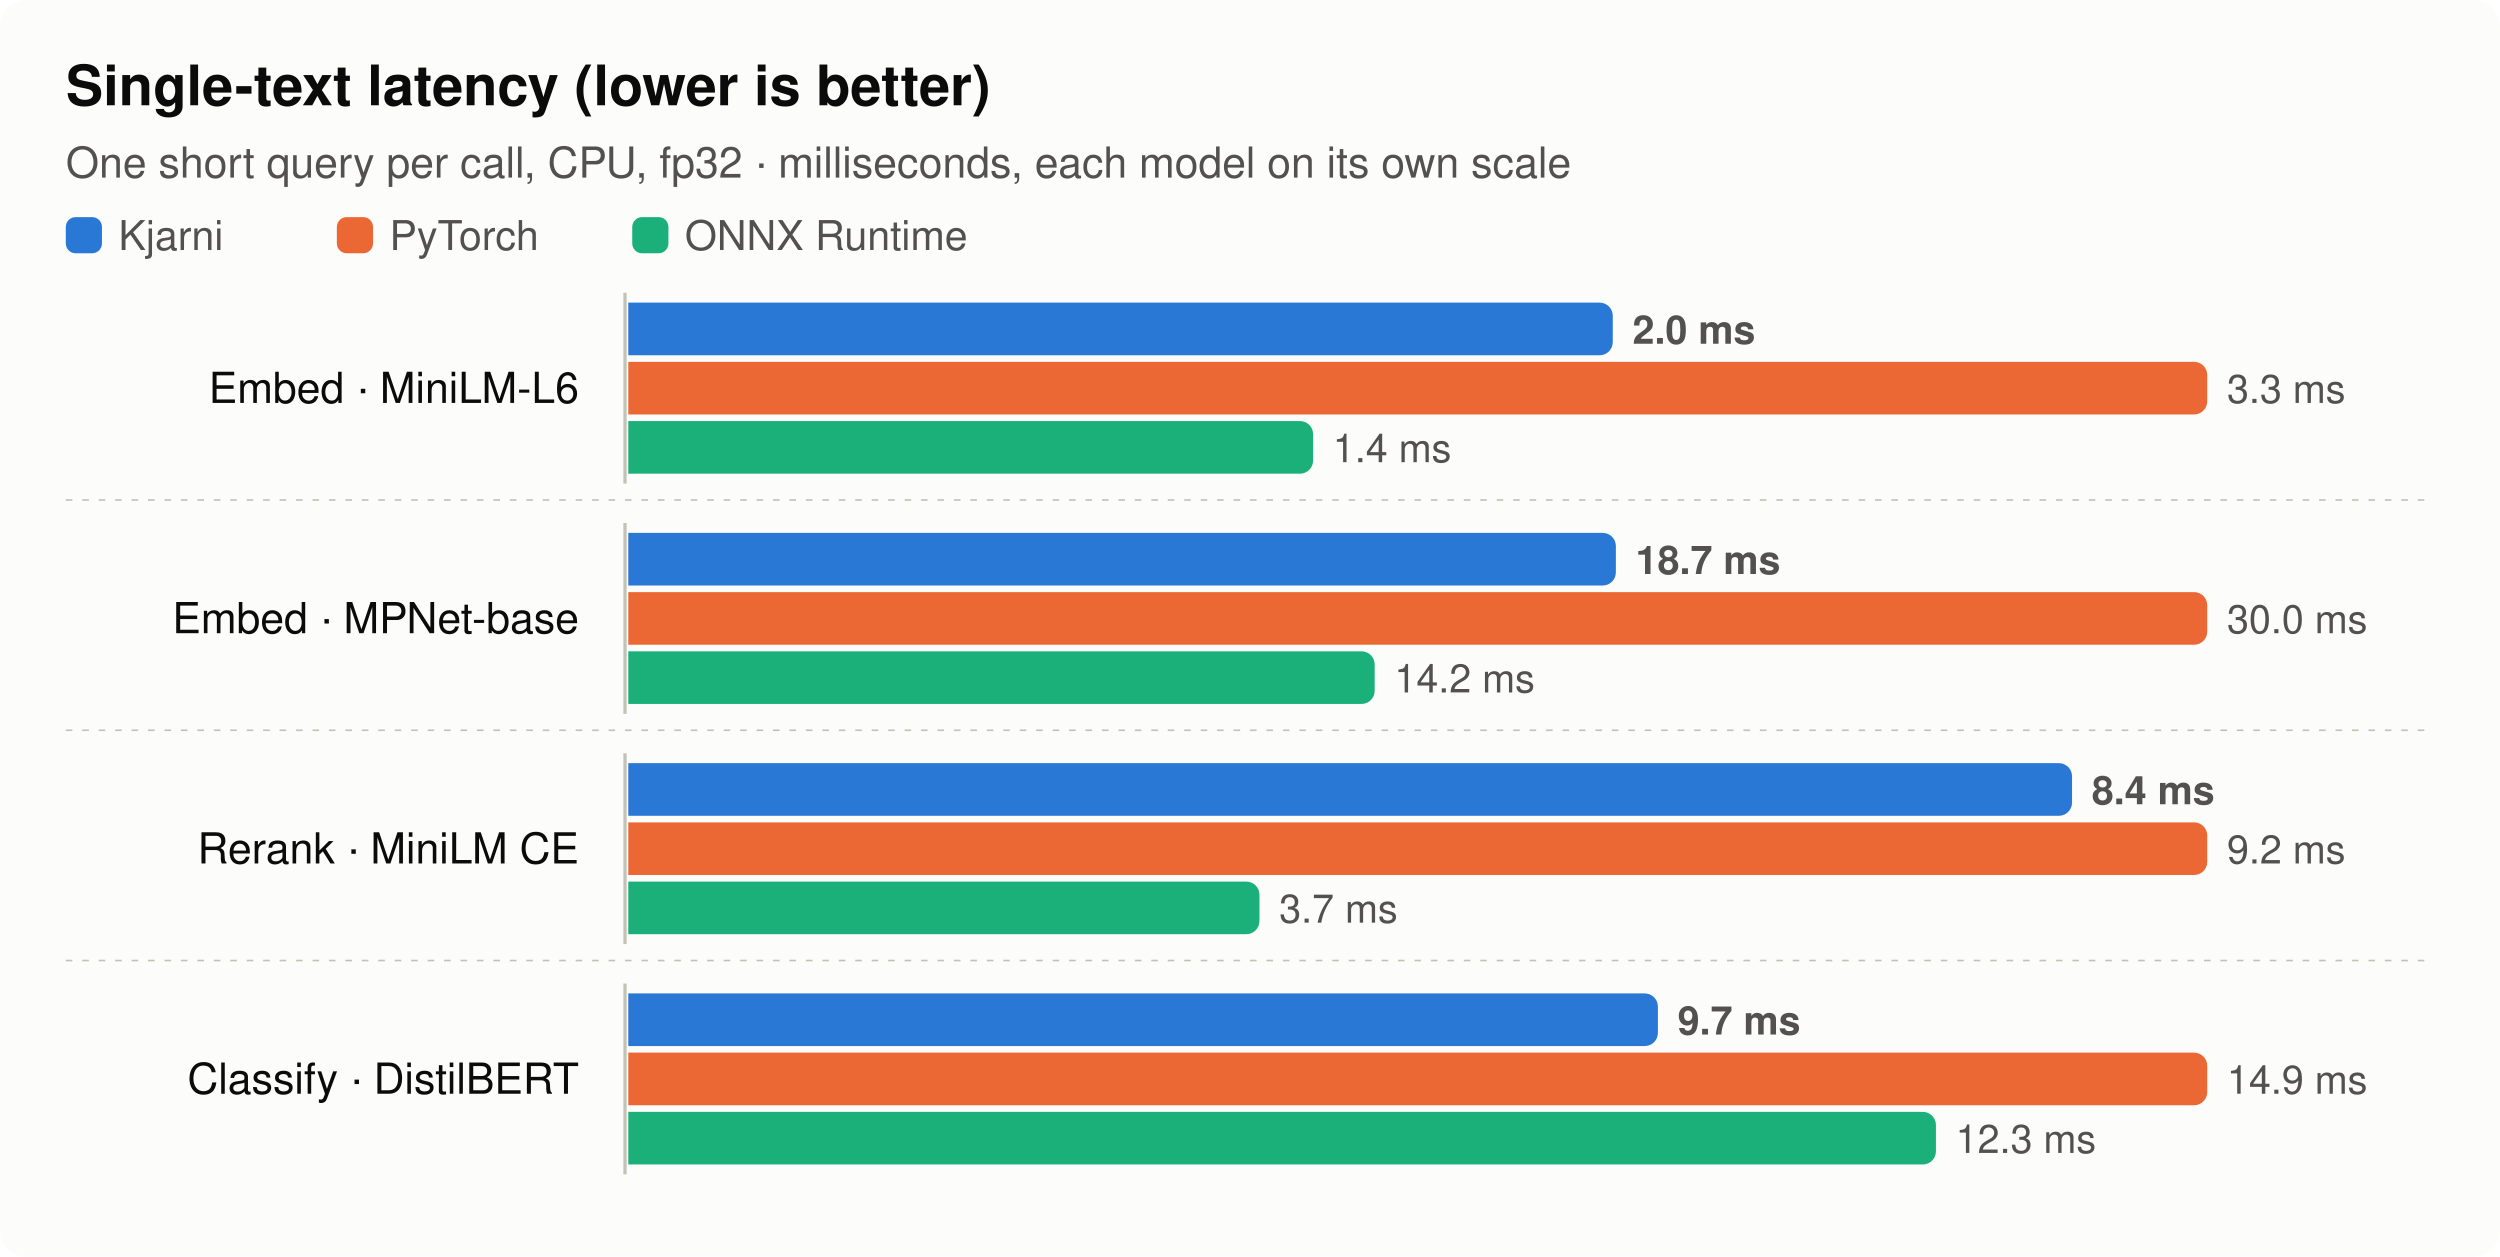
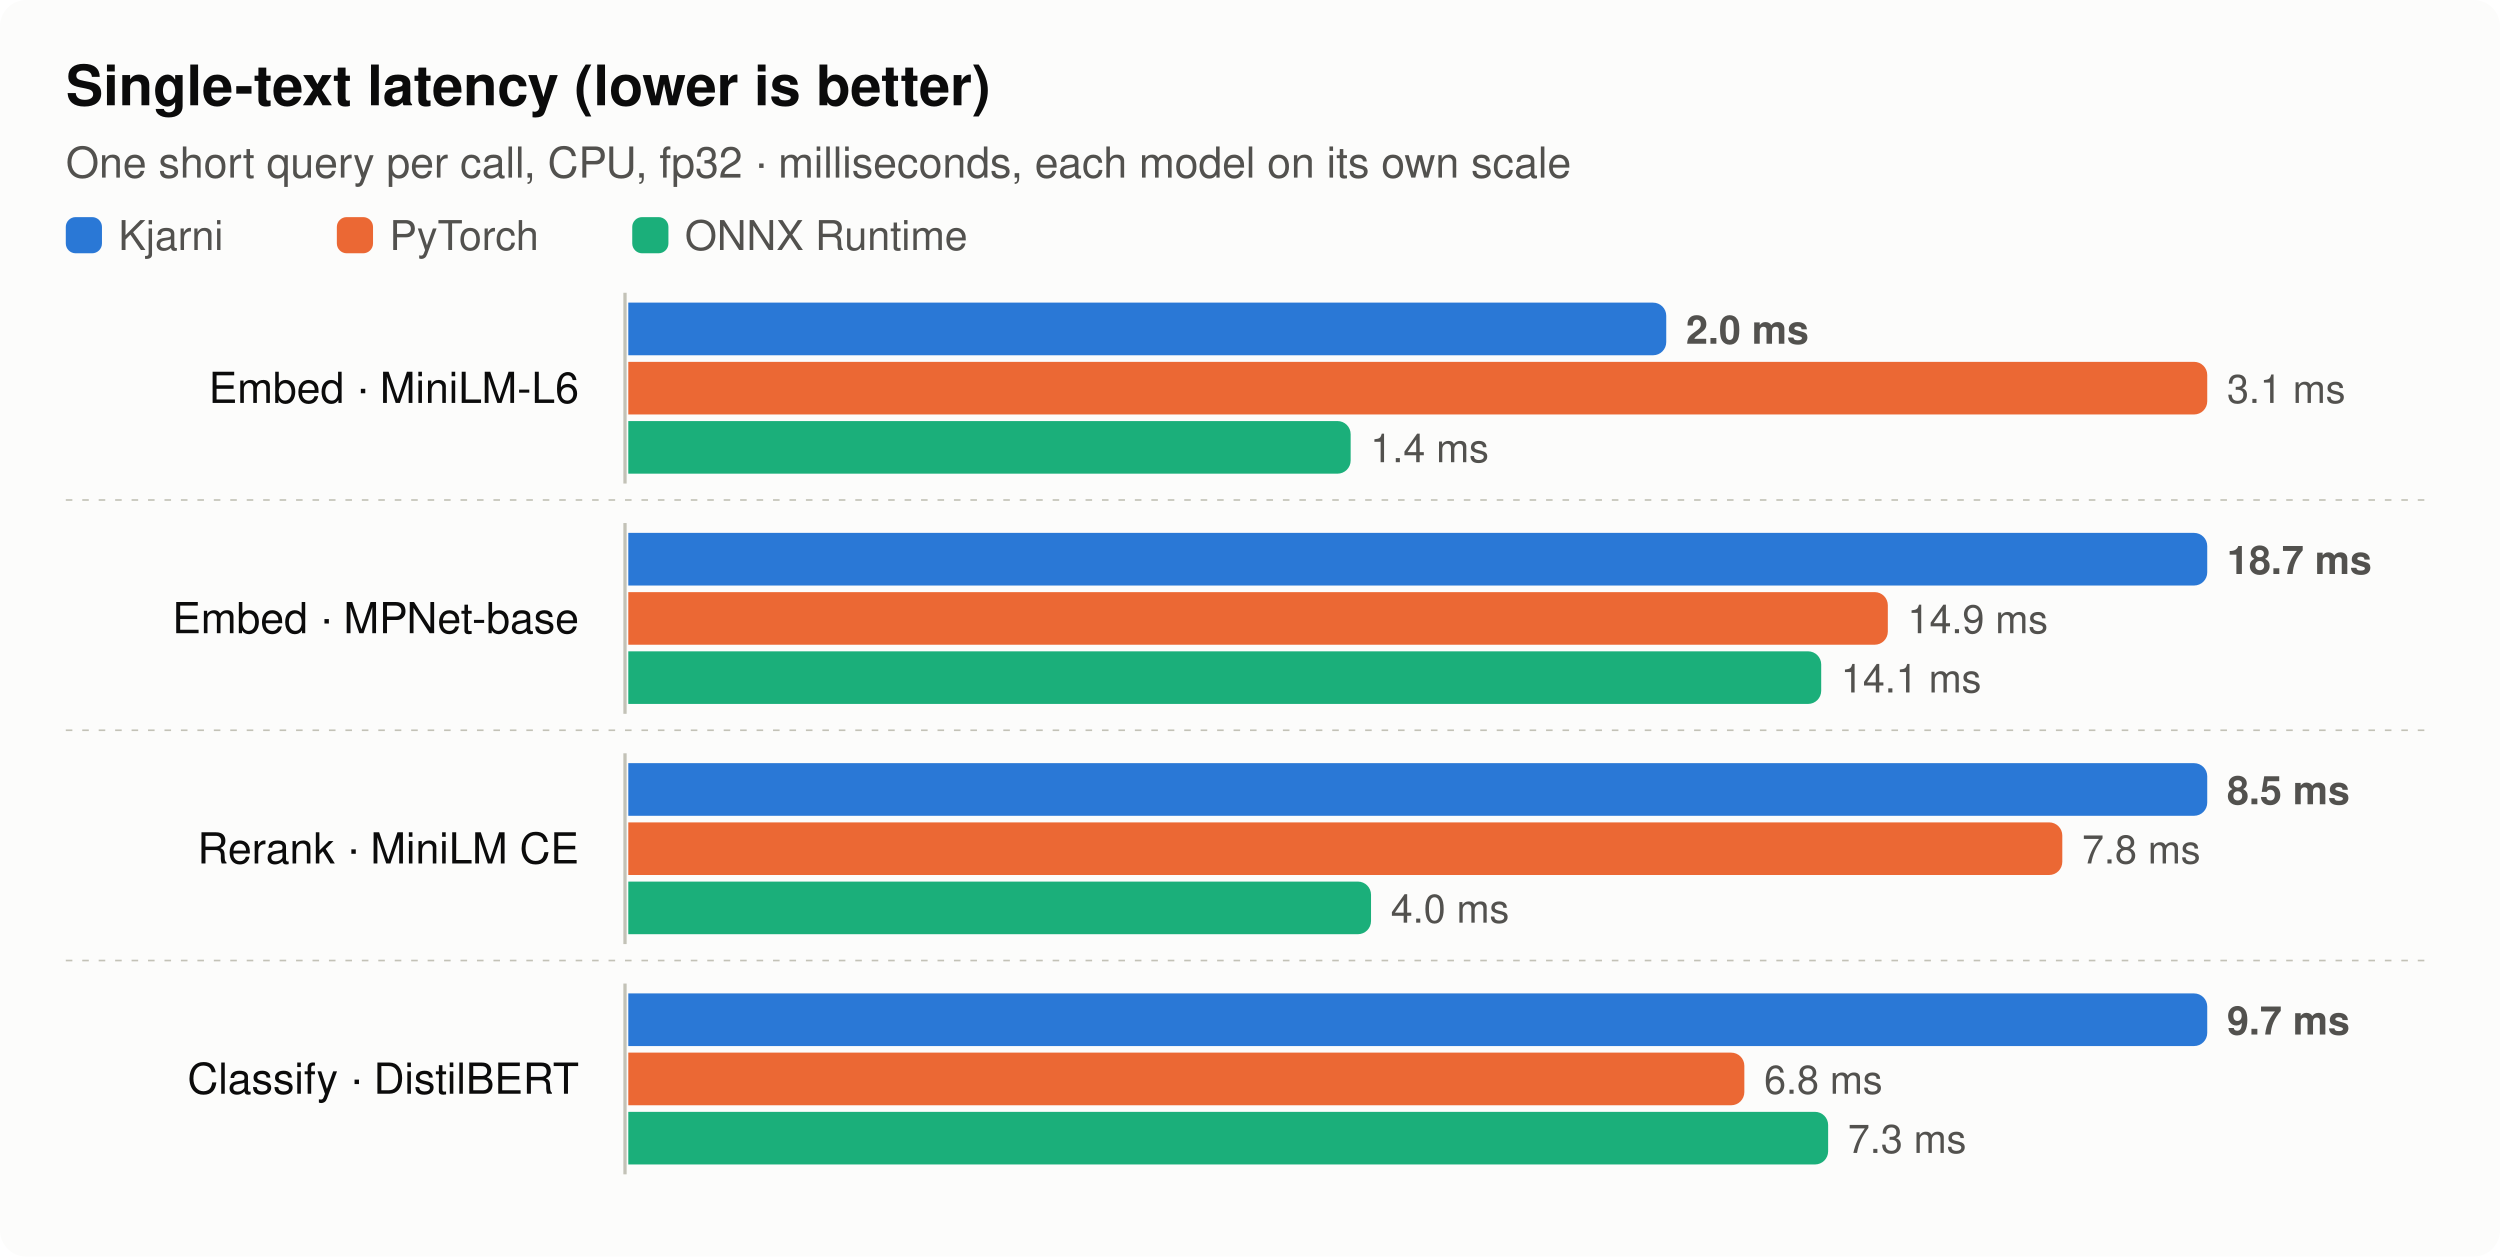
<svg xmlns="http://www.w3.org/2000/svg" width="760" height="382" viewBox="0 0 760 382" font-family="-apple-system, BlinkMacSystemFont, 'Segoe UI', Helvetica, Arial, sans-serif" role="img" aria-label="Single-text latency (lower is better)">
  <rect width="760" height="382" rx="8" fill="#fcfcfb" />
  <text x="20" y="32" font-size="17" font-weight="600" fill="#0b0b0b">Single-text latency (lower is better)</text>
  <text x="20" y="54" font-size="13" fill="#52514e">One short query per call, CPU, fp32 · milliseconds, each model on its own scale</text>
  <rect x="20" y="66" width="11" height="11" rx="3" fill="#2a78d6" />
  <text x="36" y="76" font-size="12.5" fill="#52514e">Kjarni</text>
  <rect x="102.4" y="66" width="11" height="11" rx="3" fill="#eb6834" />
  <text x="118.4" y="76" font-size="12.5" fill="#52514e">PyTorch</text>
  <rect x="192.2" y="66" width="11" height="11" rx="3" fill="#1baf7a" />
  <text x="208.2" y="76" font-size="12.5" fill="#52514e">ONNX Runtime</text>
  <text x="176" y="122.5" text-anchor="end" font-size="13" fill="#0b0b0b">Embed · MiniLM-L6</text>
  <line x1="190" y1="89" x2="190" y2="147" stroke="#c3c2b7" stroke-width="1" />
-   <path d="M191,92 h295.282 a4,4 0 0 1 4,4 v8 a4,4 0 0 1 -4,4 h-295.282 z" fill="#2a78d6" />
-   <text x="496.282" y="104.5" font-size="12" fill="#52514e" font-weight="600">2.0 ms</text>
+   <path d="M191,92 h311.539 a4,4 0 0 1 4,4 v8 a4,4 0 0 1 -4,4 h-311.539 z" fill="#2a78d6" />
+   <text x="512.539" y="104.5" font-size="12" fill="#52514e" font-weight="600">2.0 ms</text>
  <path d="M191,110 h476.0 a4,4 0 0 1 4,4 v8 a4,4 0 0 1 -4,4 h-476.0 z" fill="#eb6834" />
-   <text x="677.0" y="122.5" font-size="12" fill="#52514e">3.3 ms</text>
-   <path d="M191,128 h204.189 a4,4 0 0 1 4,4 v8 a4,4 0 0 1 -4,4 h-204.189 z" fill="#1baf7a" />
-   <text x="405.189" y="140.5" font-size="12" fill="#52514e">1.4 ms</text>
+   <text x="677.0" y="122.5" font-size="12" fill="#52514e">3.1 ms</text>
+   <path d="M191,128 h215.599 a4,4 0 0 1 4,4 v8 a4,4 0 0 1 -4,4 h-215.599 z" fill="#1baf7a" />
+   <text x="416.599" y="140.5" font-size="12" fill="#52514e">1.4 ms</text>
  <line x1="20" y1="152.0" x2="740" y2="152.0" stroke="#c3c2b7" stroke-width="0.5" stroke-dasharray="2 3" />
  <text x="176" y="192.5" text-anchor="end" font-size="13" fill="#0b0b0b">Embed · MPNet-base</text>
  <line x1="190" y1="159" x2="190" y2="217" stroke="#c3c2b7" stroke-width="1" />
-   <path d="M191,162 h296.225 a4,4 0 0 1 4,4 v8 a4,4 0 0 1 -4,4 h-296.225 z" fill="#2a78d6" />
-   <text x="497.225" y="174.5" font-size="12" fill="#52514e" font-weight="600">18.7 ms</text>
-   <path d="M191,180 h476.0 a4,4 0 0 1 4,4 v8 a4,4 0 0 1 -4,4 h-476.0 z" fill="#eb6834" />
-   <text x="677.0" y="192.5" font-size="12" fill="#52514e">30.0 ms</text>
-   <path d="M191,198 h222.9 a4,4 0 0 1 4,4 v8 a4,4 0 0 1 -4,4 h-222.9 z" fill="#1baf7a" />
-   <text x="423.9" y="210.5" font-size="12" fill="#52514e">14.2 ms</text>
+   <path d="M191,162 h476.0 a4,4 0 0 1 4,4 v8 a4,4 0 0 1 -4,4 h-476.0 z" fill="#2a78d6" />
+   <text x="677.0" y="174.5" font-size="12" fill="#52514e" font-weight="600">18.7 ms</text>
+   <path d="M191,180 h378.899 a4,4 0 0 1 4,4 v8 a4,4 0 0 1 -4,4 h-378.899 z" fill="#eb6834" />
+   <text x="579.899" y="192.5" font-size="12" fill="#52514e">14.9 ms</text>
+   <path d="M191,198 h358.646 a4,4 0 0 1 4,4 v8 a4,4 0 0 1 -4,4 h-358.646 z" fill="#1baf7a" />
+   <text x="559.646" y="210.5" font-size="12" fill="#52514e">14.1 ms</text>
  <line x1="20" y1="222.0" x2="740" y2="222.0" stroke="#c3c2b7" stroke-width="0.5" stroke-dasharray="2 3" />
  <text x="176" y="262.5" text-anchor="end" font-size="13" fill="#0b0b0b">Rerank · MiniLM CE</text>
  <line x1="190" y1="229" x2="190" y2="287" stroke="#c3c2b7" stroke-width="1" />
-   <path d="M191,232 h434.901 a4,4 0 0 1 4,4 v8 a4,4 0 0 1 -4,4 h-434.901 z" fill="#2a78d6" />
-   <text x="635.901" y="244.5" font-size="12" fill="#52514e" font-weight="600">8.4 ms</text>
-   <path d="M191,250 h476.0 a4,4 0 0 1 4,4 v8 a4,4 0 0 1 -4,4 h-476.0 z" fill="#eb6834" />
-   <text x="677.0" y="262.5" font-size="12" fill="#52514e">9.2 ms</text>
-   <path d="M191,268 h187.873 a4,4 0 0 1 4,4 v8 a4,4 0 0 1 -4,4 h-187.873 z" fill="#1baf7a" />
-   <text x="388.873" y="280.5" font-size="12" fill="#52514e">3.7 ms</text>
+   <path d="M191,232 h476.0 a4,4 0 0 1 4,4 v8 a4,4 0 0 1 -4,4 h-476.0 z" fill="#2a78d6" />
+   <text x="677.0" y="244.5" font-size="12" fill="#52514e" font-weight="600">8.5 ms</text>
+   <path d="M191,250 h431.94 a4,4 0 0 1 4,4 v8 a4,4 0 0 1 -4,4 h-431.94 z" fill="#eb6834" />
+   <text x="632.94" y="262.5" font-size="12" fill="#52514e">7.8 ms</text>
+   <path d="M191,268 h221.792 a4,4 0 0 1 4,4 v8 a4,4 0 0 1 -4,4 h-221.792 z" fill="#1baf7a" />
+   <text x="422.792" y="280.5" font-size="12" fill="#52514e">4.0 ms</text>
  <line x1="20" y1="292.0" x2="740" y2="292.0" stroke="#c3c2b7" stroke-width="0.5" stroke-dasharray="2 3" />
  <text x="176" y="332.5" text-anchor="end" font-size="13" fill="#0b0b0b">Classify · DistilBERT</text>
  <line x1="190" y1="299" x2="190" y2="357" stroke="#c3c2b7" stroke-width="1" />
-   <path d="M191,302 h309.004 a4,4 0 0 1 4,4 v8 a4,4 0 0 1 -4,4 h-309.004 z" fill="#2a78d6" />
-   <text x="510.004" y="314.5" font-size="12" fill="#52514e" font-weight="600">9.7 ms</text>
-   <path d="M191,320 h476.0 a4,4 0 0 1 4,4 v8 a4,4 0 0 1 -4,4 h-476.0 z" fill="#eb6834" />
-   <text x="677.0" y="332.5" font-size="12" fill="#52514e">14.9 ms</text>
-   <path d="M191,338 h393.523 a4,4 0 0 1 4,4 v8 a4,4 0 0 1 -4,4 h-393.523 z" fill="#1baf7a" />
-   <text x="594.523" y="350.5" font-size="12" fill="#52514e">12.3 ms</text>
+   <path d="M191,302 h476.0 a4,4 0 0 1 4,4 v8 a4,4 0 0 1 -4,4 h-476.0 z" fill="#2a78d6" />
+   <text x="677.0" y="314.5" font-size="12" fill="#52514e" font-weight="600">9.7 ms</text>
+   <path d="M191,320 h335.281 a4,4 0 0 1 4,4 v8 a4,4 0 0 1 -4,4 h-335.281 z" fill="#eb6834" />
+   <text x="536.281" y="332.5" font-size="12" fill="#52514e">6.8 ms</text>
+   <path d="M191,338 h360.752 a4,4 0 0 1 4,4 v8 a4,4 0 0 1 -4,4 h-360.752 z" fill="#1baf7a" />
+   <text x="561.752" y="350.5" font-size="12" fill="#52514e">7.3 ms</text>
</svg>
